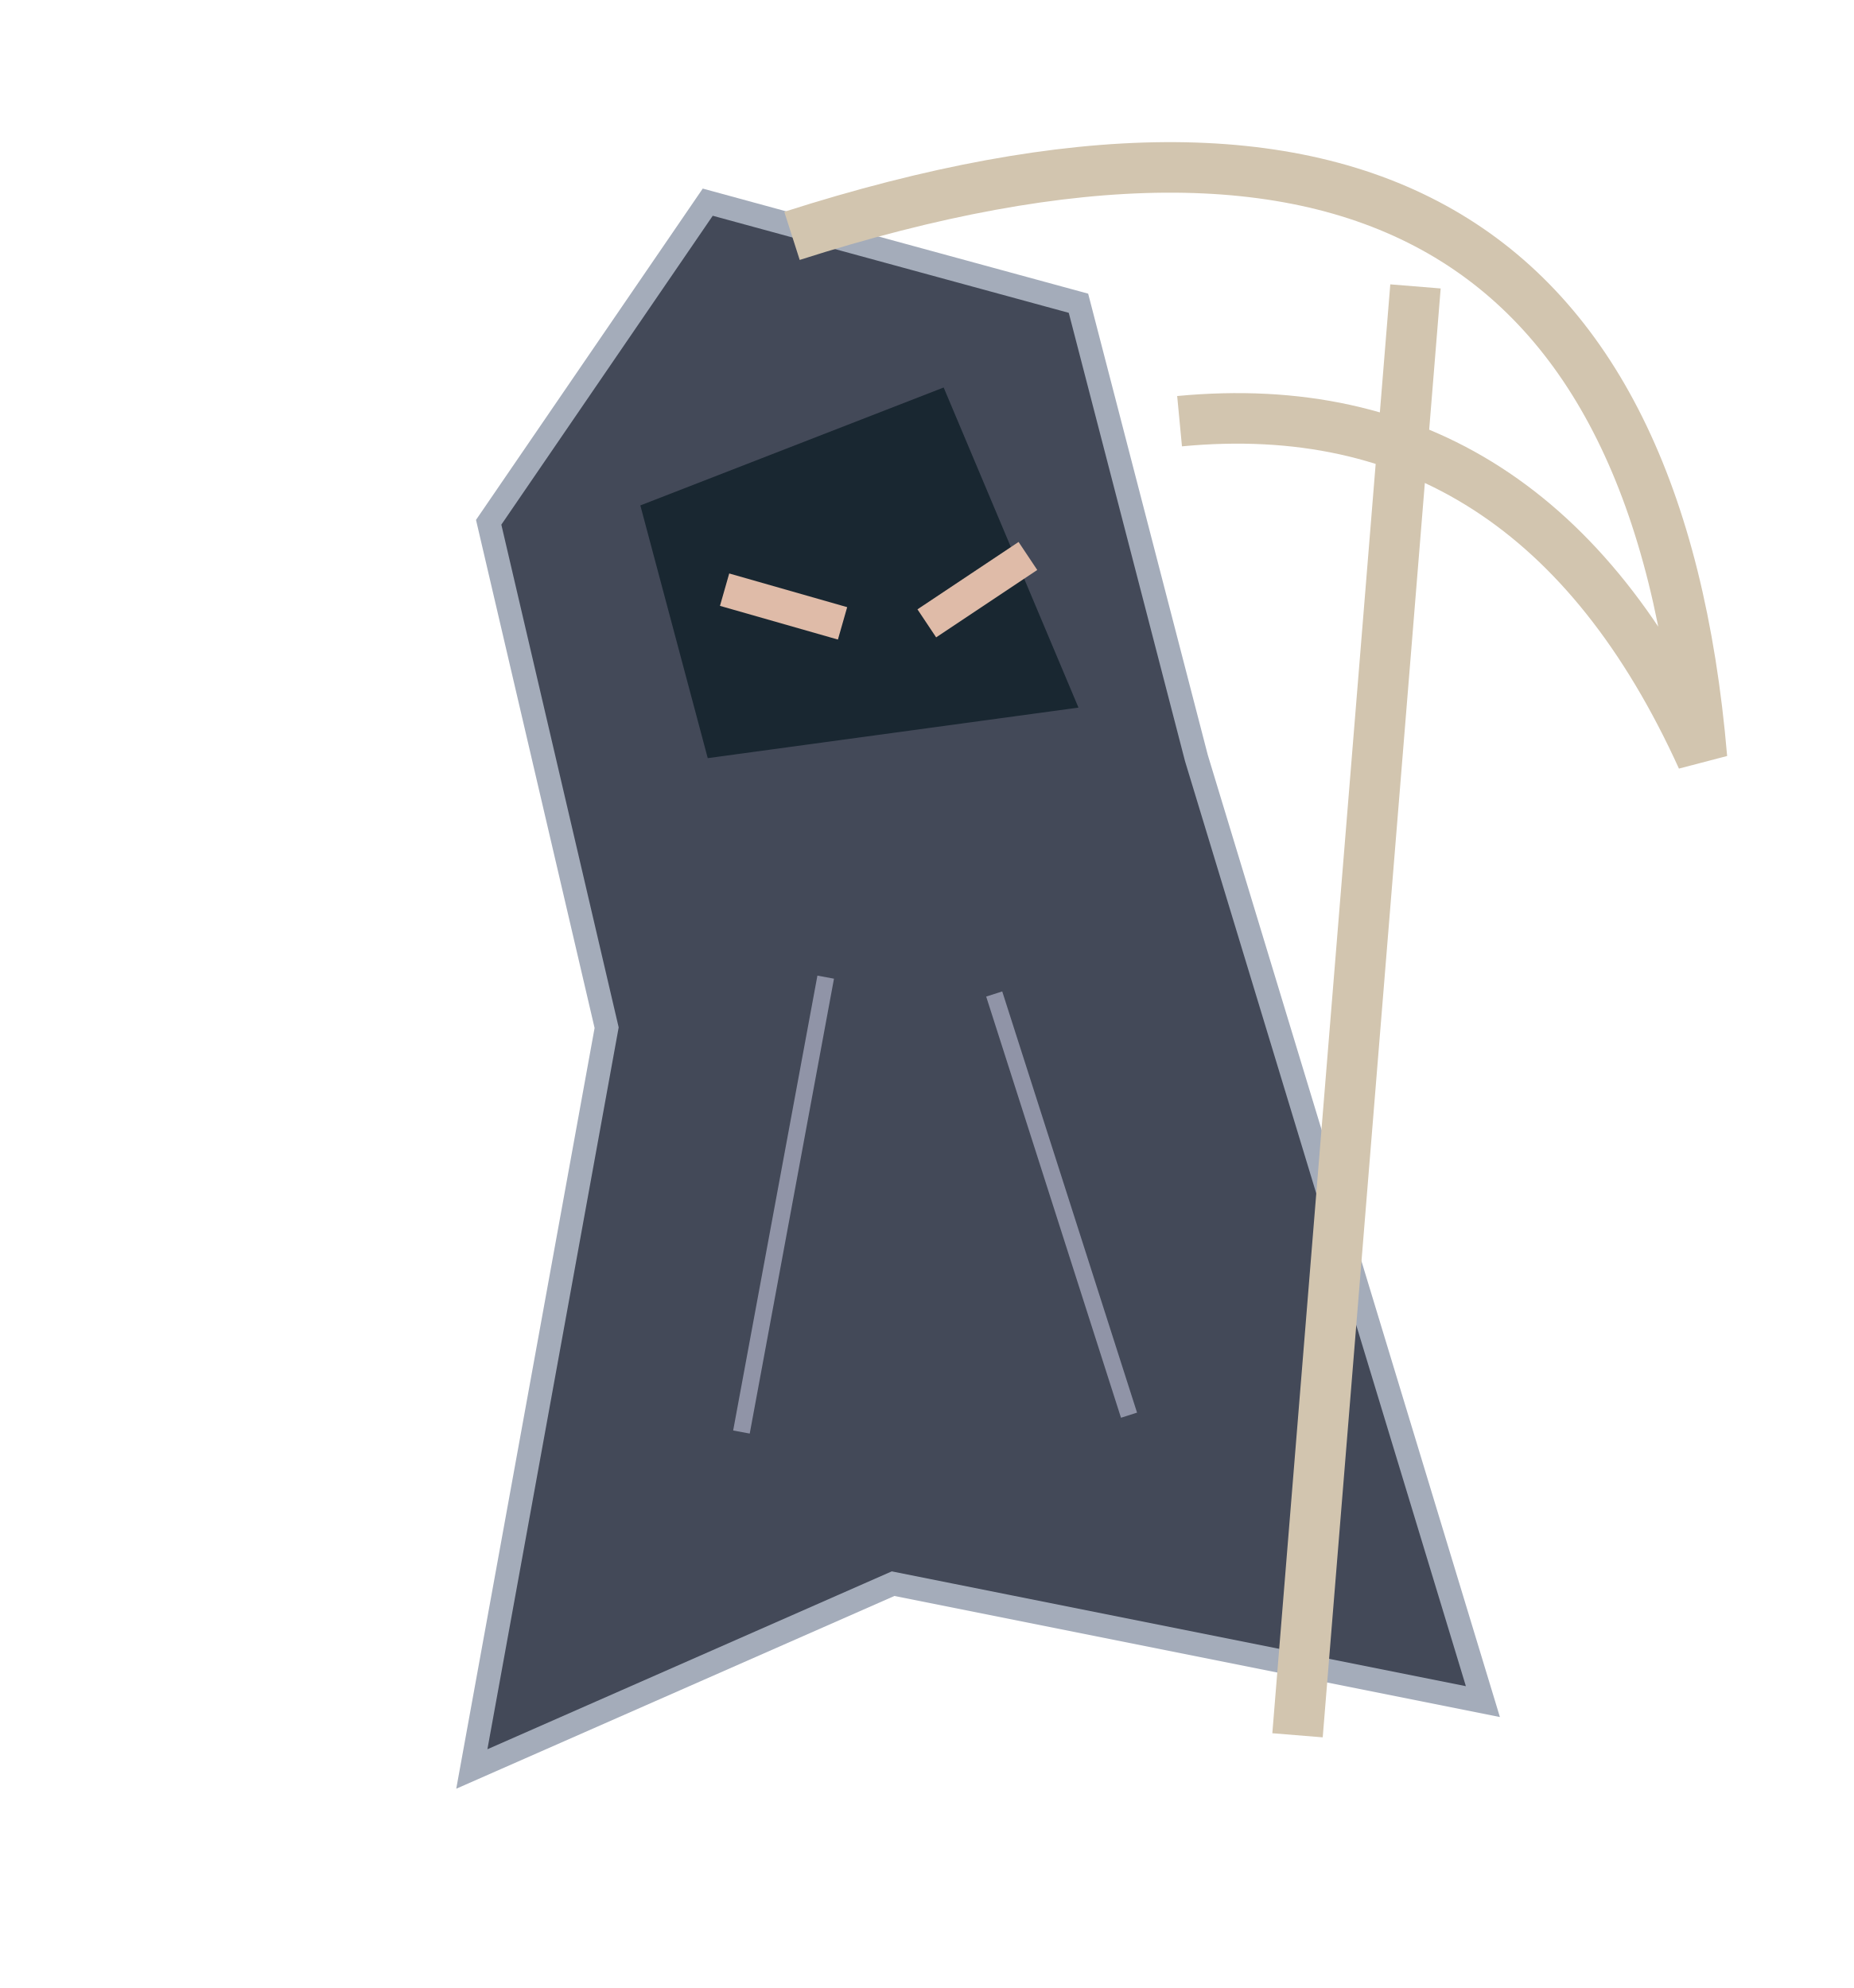
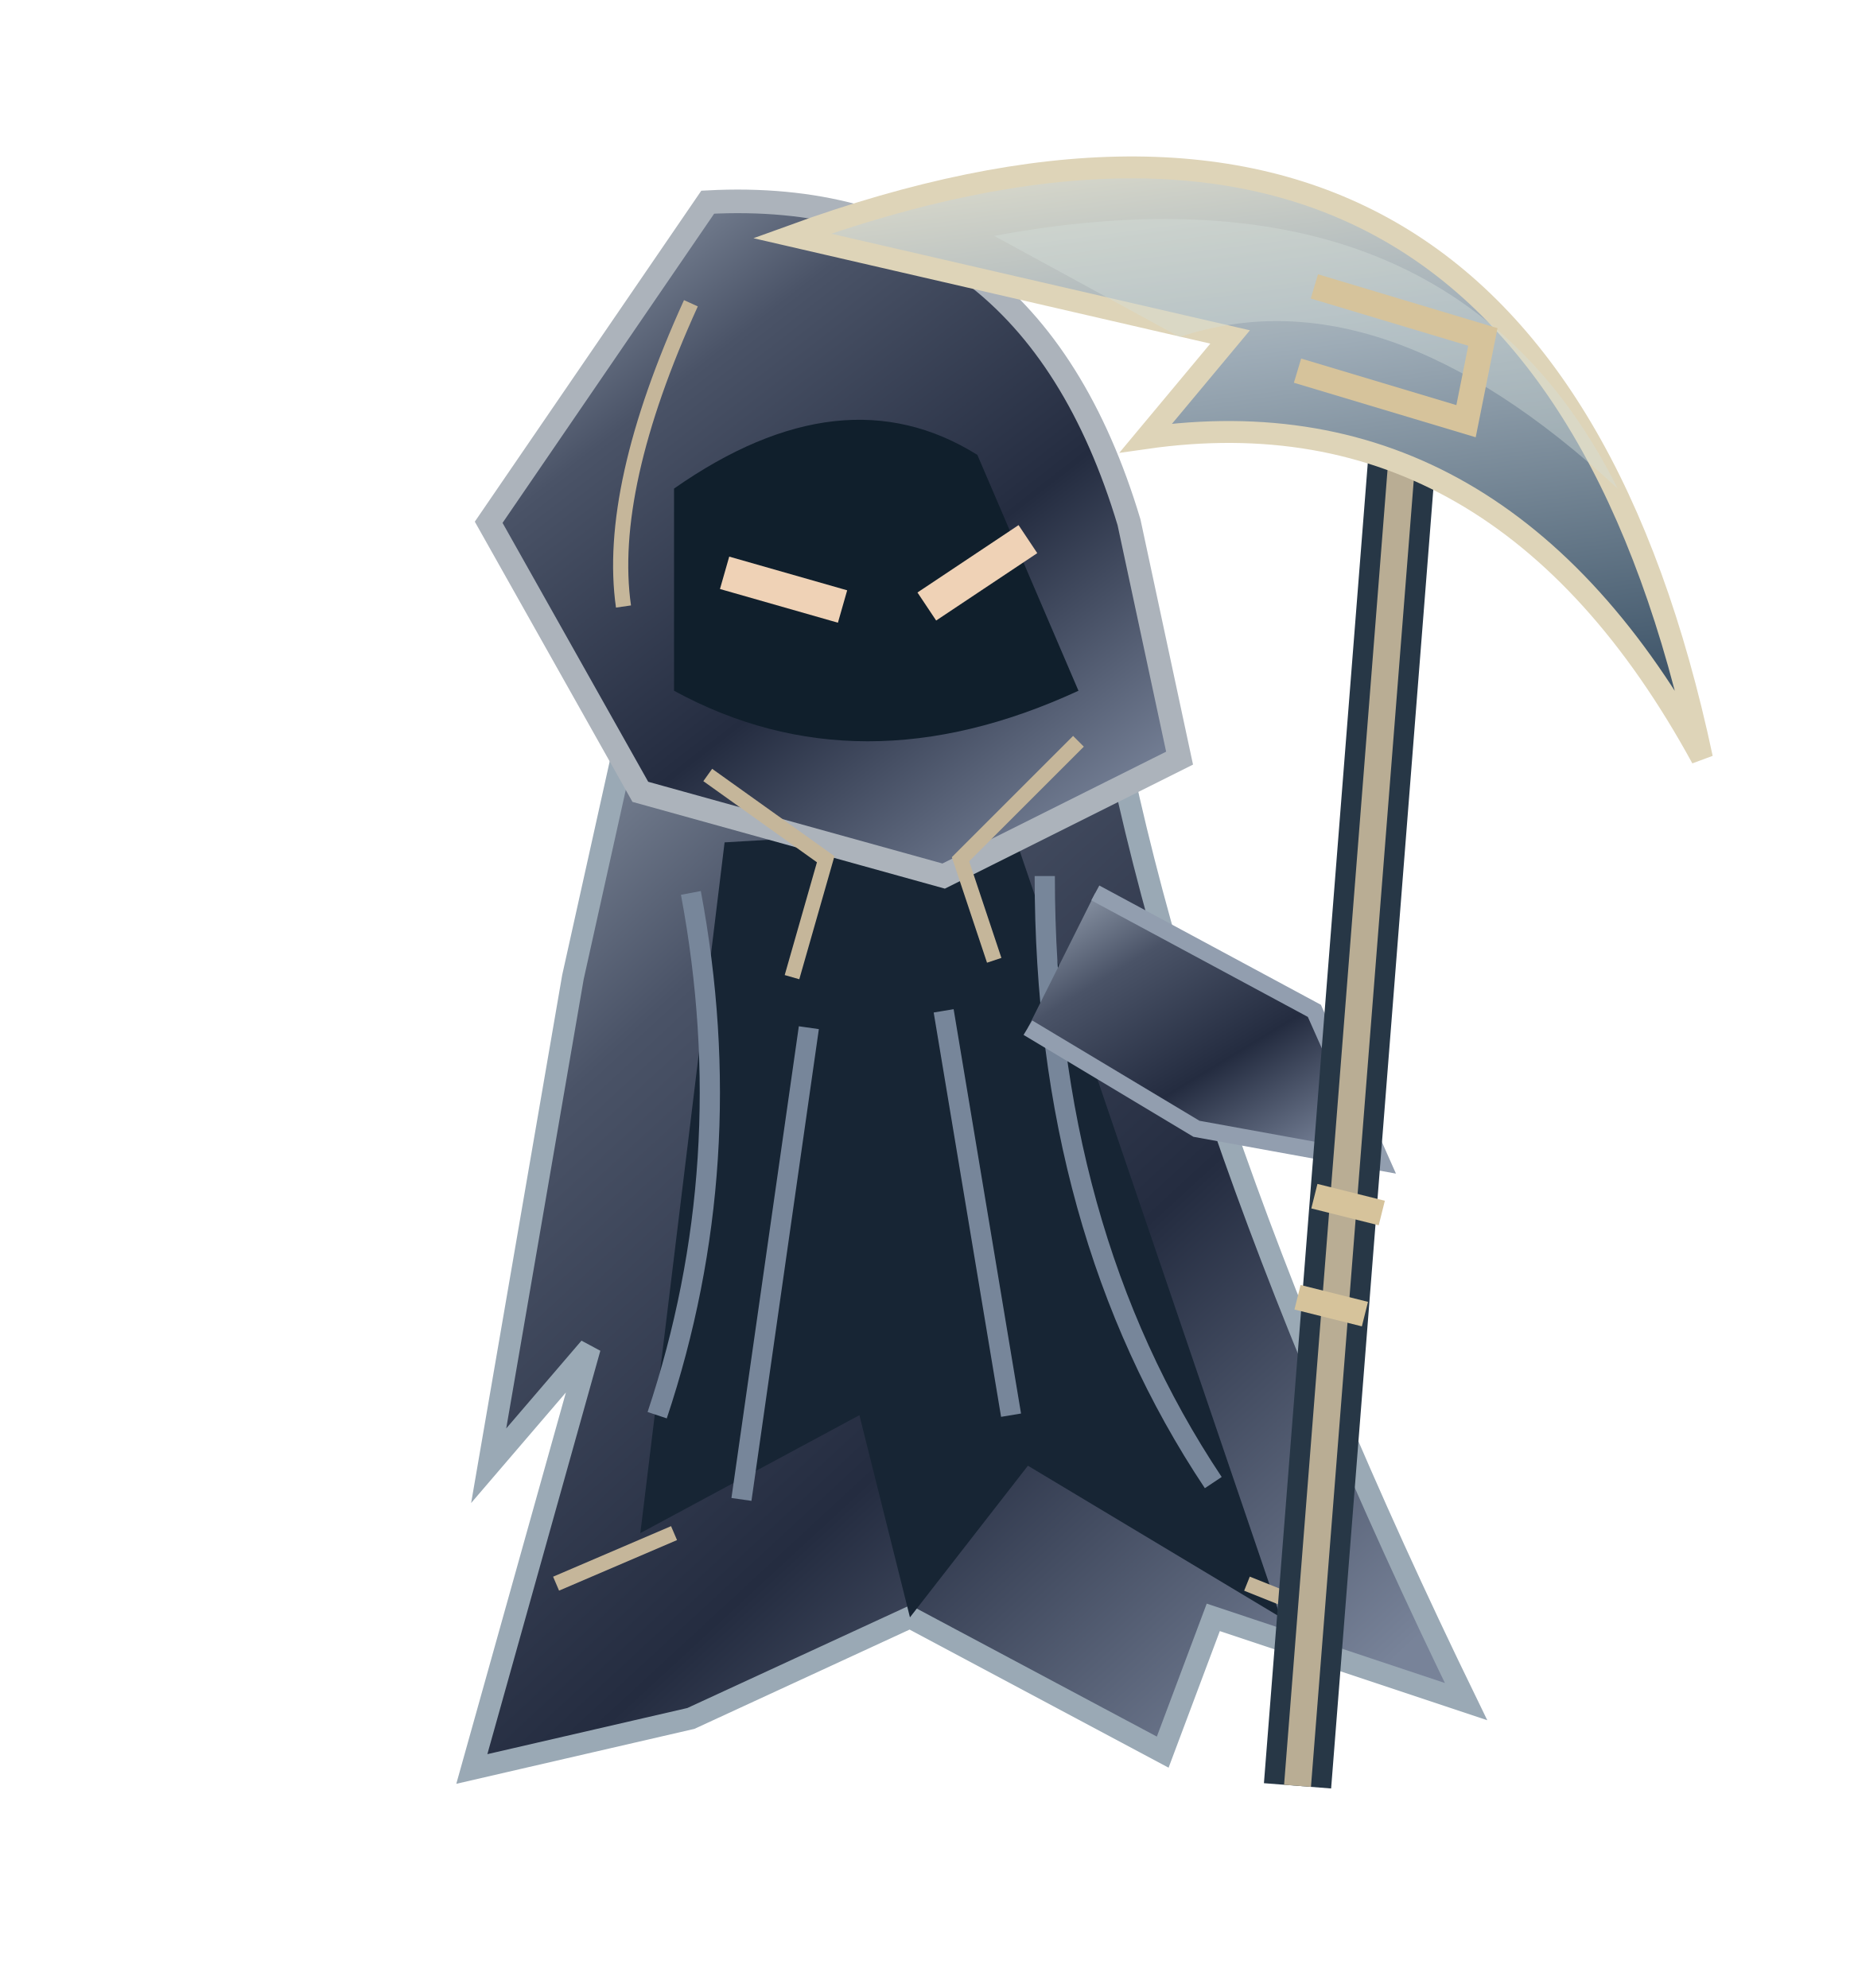
<svg xmlns="http://www.w3.org/2000/svg" width="220" height="236" viewBox="0 0 110 118">
-   <path d="M42 12L64 18L71 45L88 101L53 94L28 105L36 61L29 31Z" fill="#434958" stroke="#a4acba" stroke-width="1.4" />
-   <path d="M38 30L56 23L64 42L42 45Z" fill="#192731" />
-   <path d="M43 35L50 37M55 37L61 33" stroke="#dfbba8" stroke-width="2" />
-   <path d="M84 17L77 103M47 14Q97 -2 101 45Q91 23 70 25" fill="none" stroke="#d2c5af" stroke-width="3" />
-   <path d="M49 58L44 85M59 59L67 84" stroke="#9094a7" />
+   <defs>
+     <linearGradient id="cloak" x2=".8" y2="1">
+       <stop stop-color="#a0abba" />
+       <stop offset=".3" stop-color="#4a5367" />
+       <stop offset=".65" stop-color="#242c40" />
+       <stop offset="1" stop-color="#788399" />
+     </linearGradient>
+     <linearGradient id="blade" x2=".2" y2="1">
+       <stop stop-color="#e1dfce" />
+       <stop offset=".4" stop-color="#9eacb7" />
+       <stop offset="1" stop-color="#41576b" />
+     </linearGradient>
+   </defs>
+   <path d="M38 40L65 37Q69 64 87 101L72 96L69 104L54 96L41 102L28 105L35 80L29 87L34 58Z" fill="url(#cloak)" stroke="#9aa9b5" stroke-width="1.3" />
+   <path d="M43 50L38 91L51 84L54 96L61 87L76 96L60 49Z" fill="#172534" />
+   <path d="M41 53Q44 69 39 84M62 52Q62 73 72 88M48 61L44 89M56 60L60 84" fill="none" stroke="#77869a" stroke-width="1.2" />
+   <path d="M42 12Q61 11 67 31L70 45L56 52L38 47L29 31Z" fill="url(#cloak)" stroke="#acb3bb" stroke-width="1.4" />
+   <path d="M40 29Q50 22 58 27L64 41Q51 47 40 41Z" fill="#101f2c" />
+   <path d="M43 34L50 36M55 36L61 32" stroke="#efd2b6" stroke-width="2" />
+   <path d="M41 18Q36 29 37 36M42 46L49 51L47 58M64 44L57 51L59 57M33 94L40 91M74 94L79 96" fill="none" stroke="#c5b69a" stroke-width=".9" />
+   <path d="M65 53L78 60L82 69L71 67L61 61" fill="url(#cloak)" stroke="#929eaf" />
+   <path d="M84 17L77 106" stroke="#273746" stroke-width="4" />
+   <path d="M84 17L77 106" stroke="#b9ad94" stroke-width="1.6" />
+   <path d="M47 14Q91 -2 101 45Q89 23 68 26L73 20Z" fill="url(#blade)" stroke="#ded4b8" stroke-width="1.3" />
+   <path d="M59 14Q86 9 96 29Q82 16 70 20" fill="#d5dfda" opacity=".4" />
+   <path d="M78 17L88 20L87 25L77 22M78 71L82 72M77 77L81 78" fill="none" stroke="#d6c39b" stroke-width="1.5" />
</svg>
